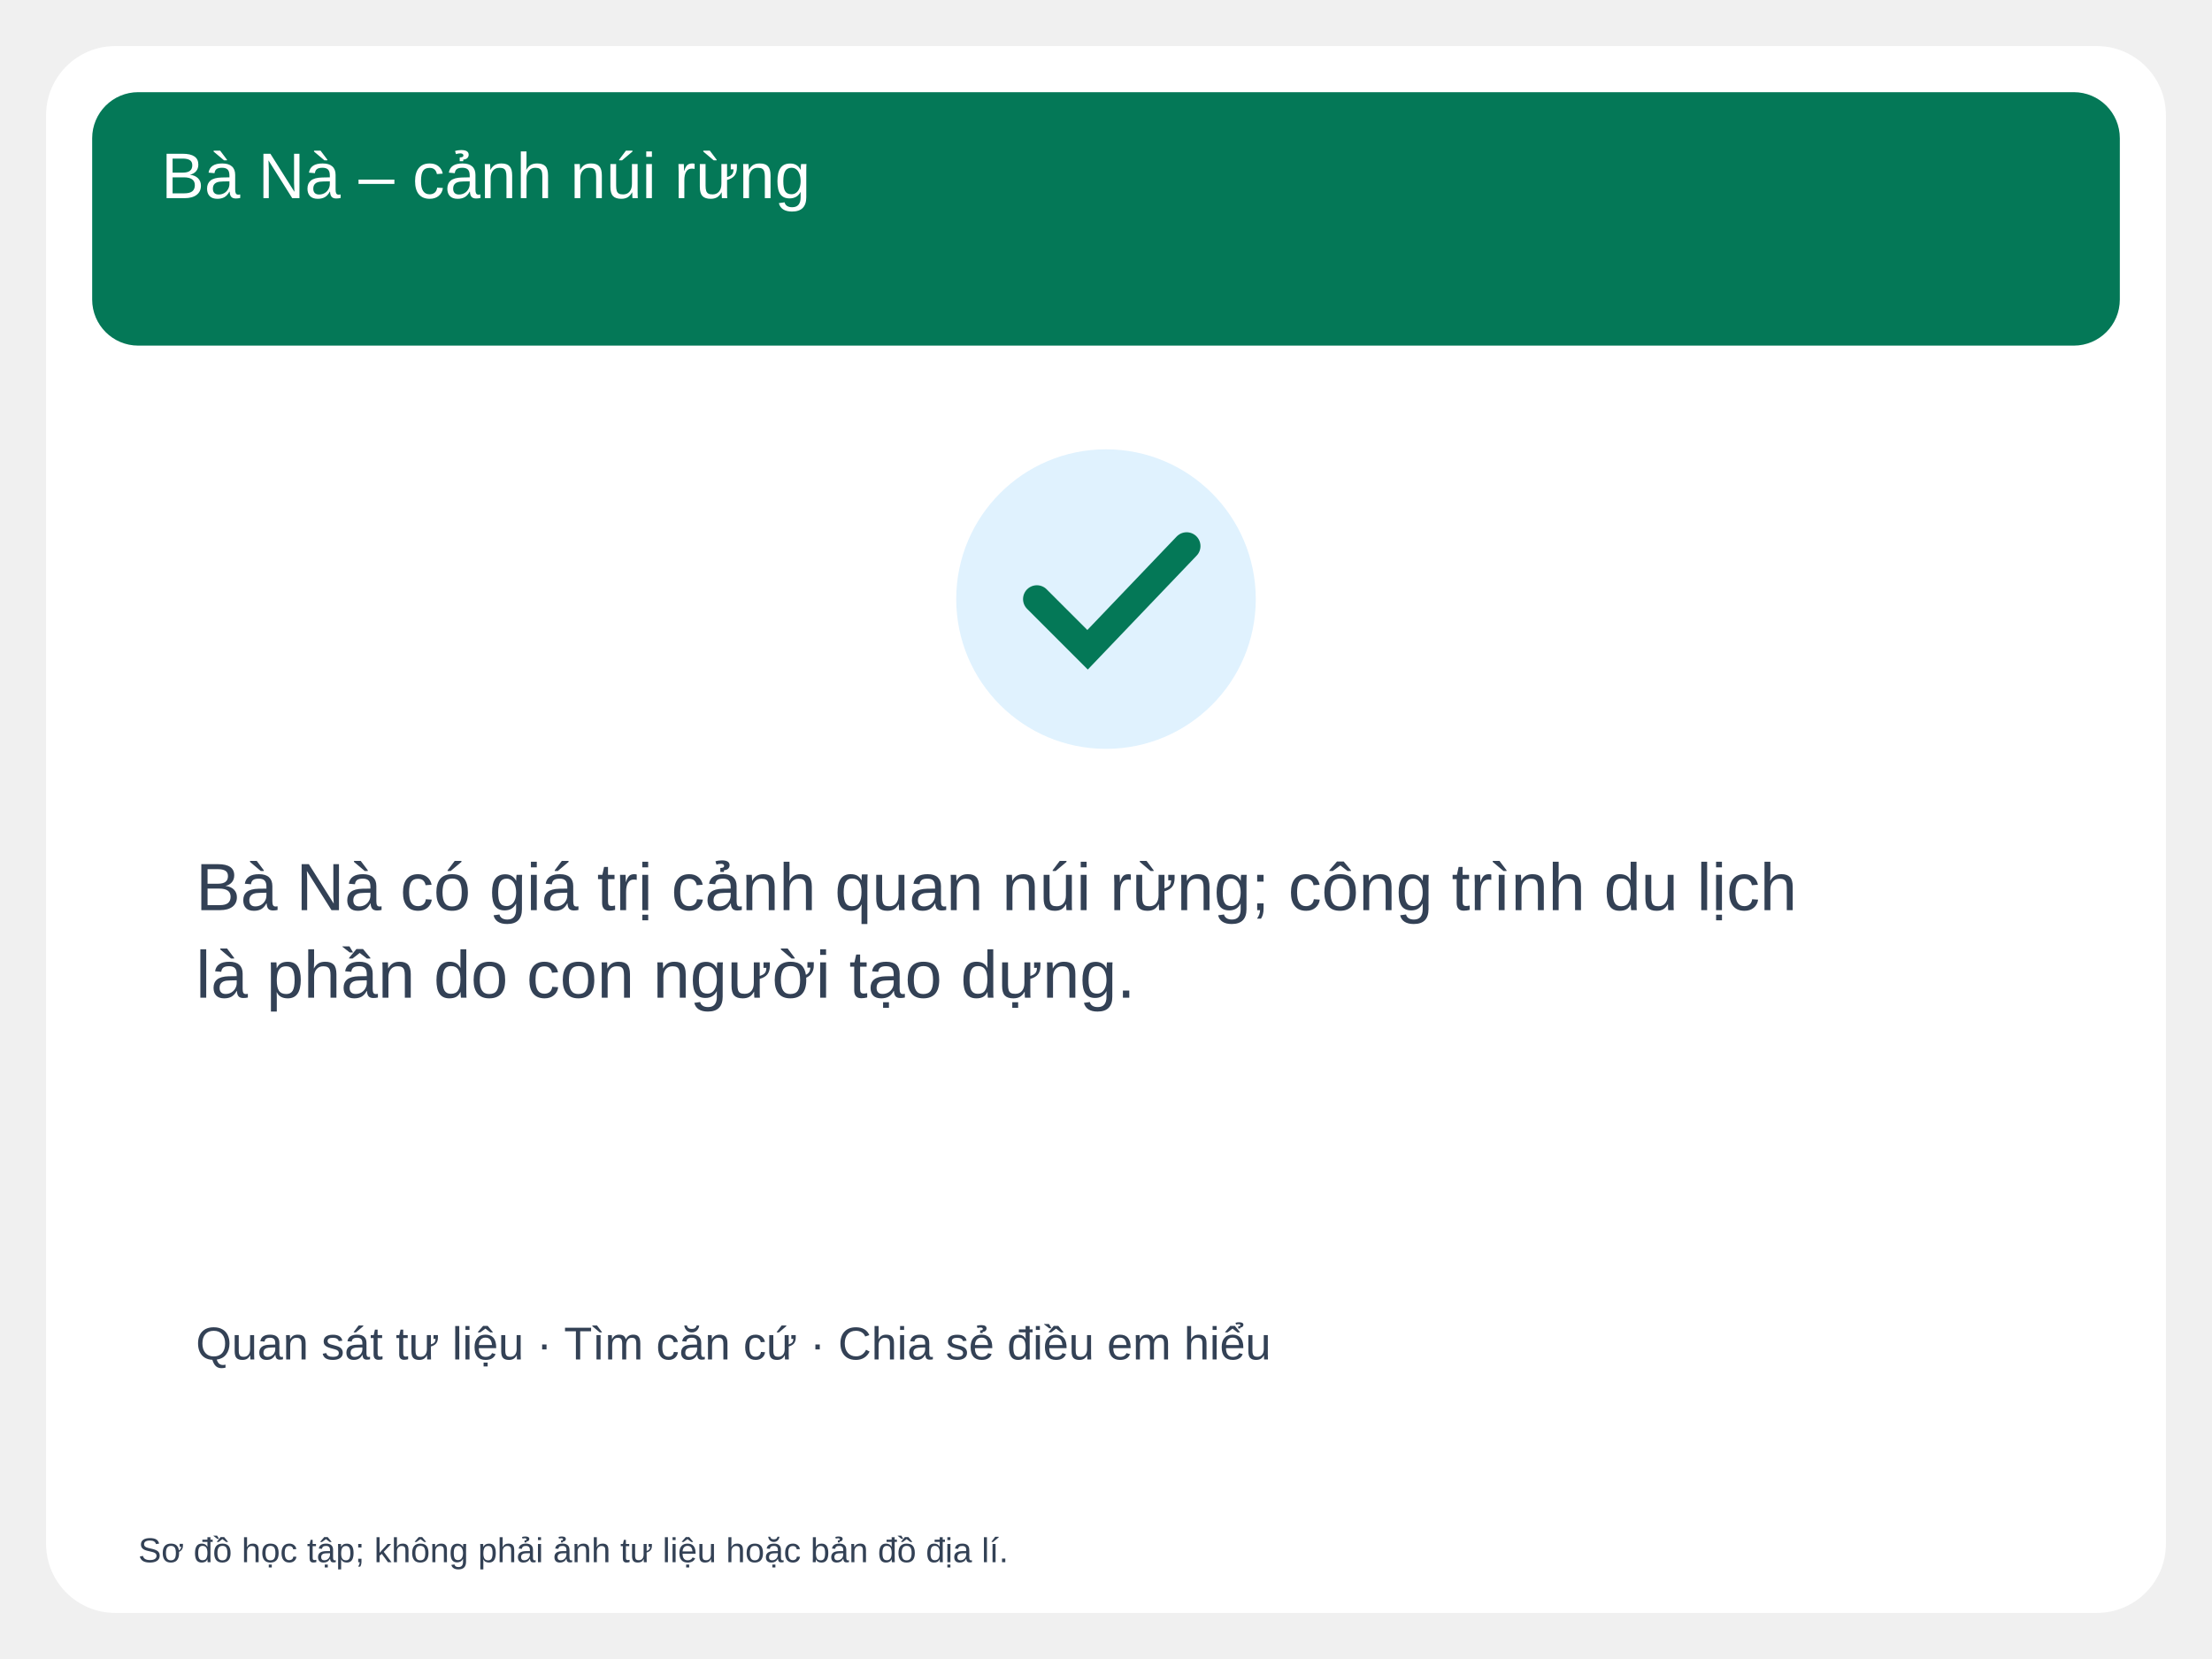
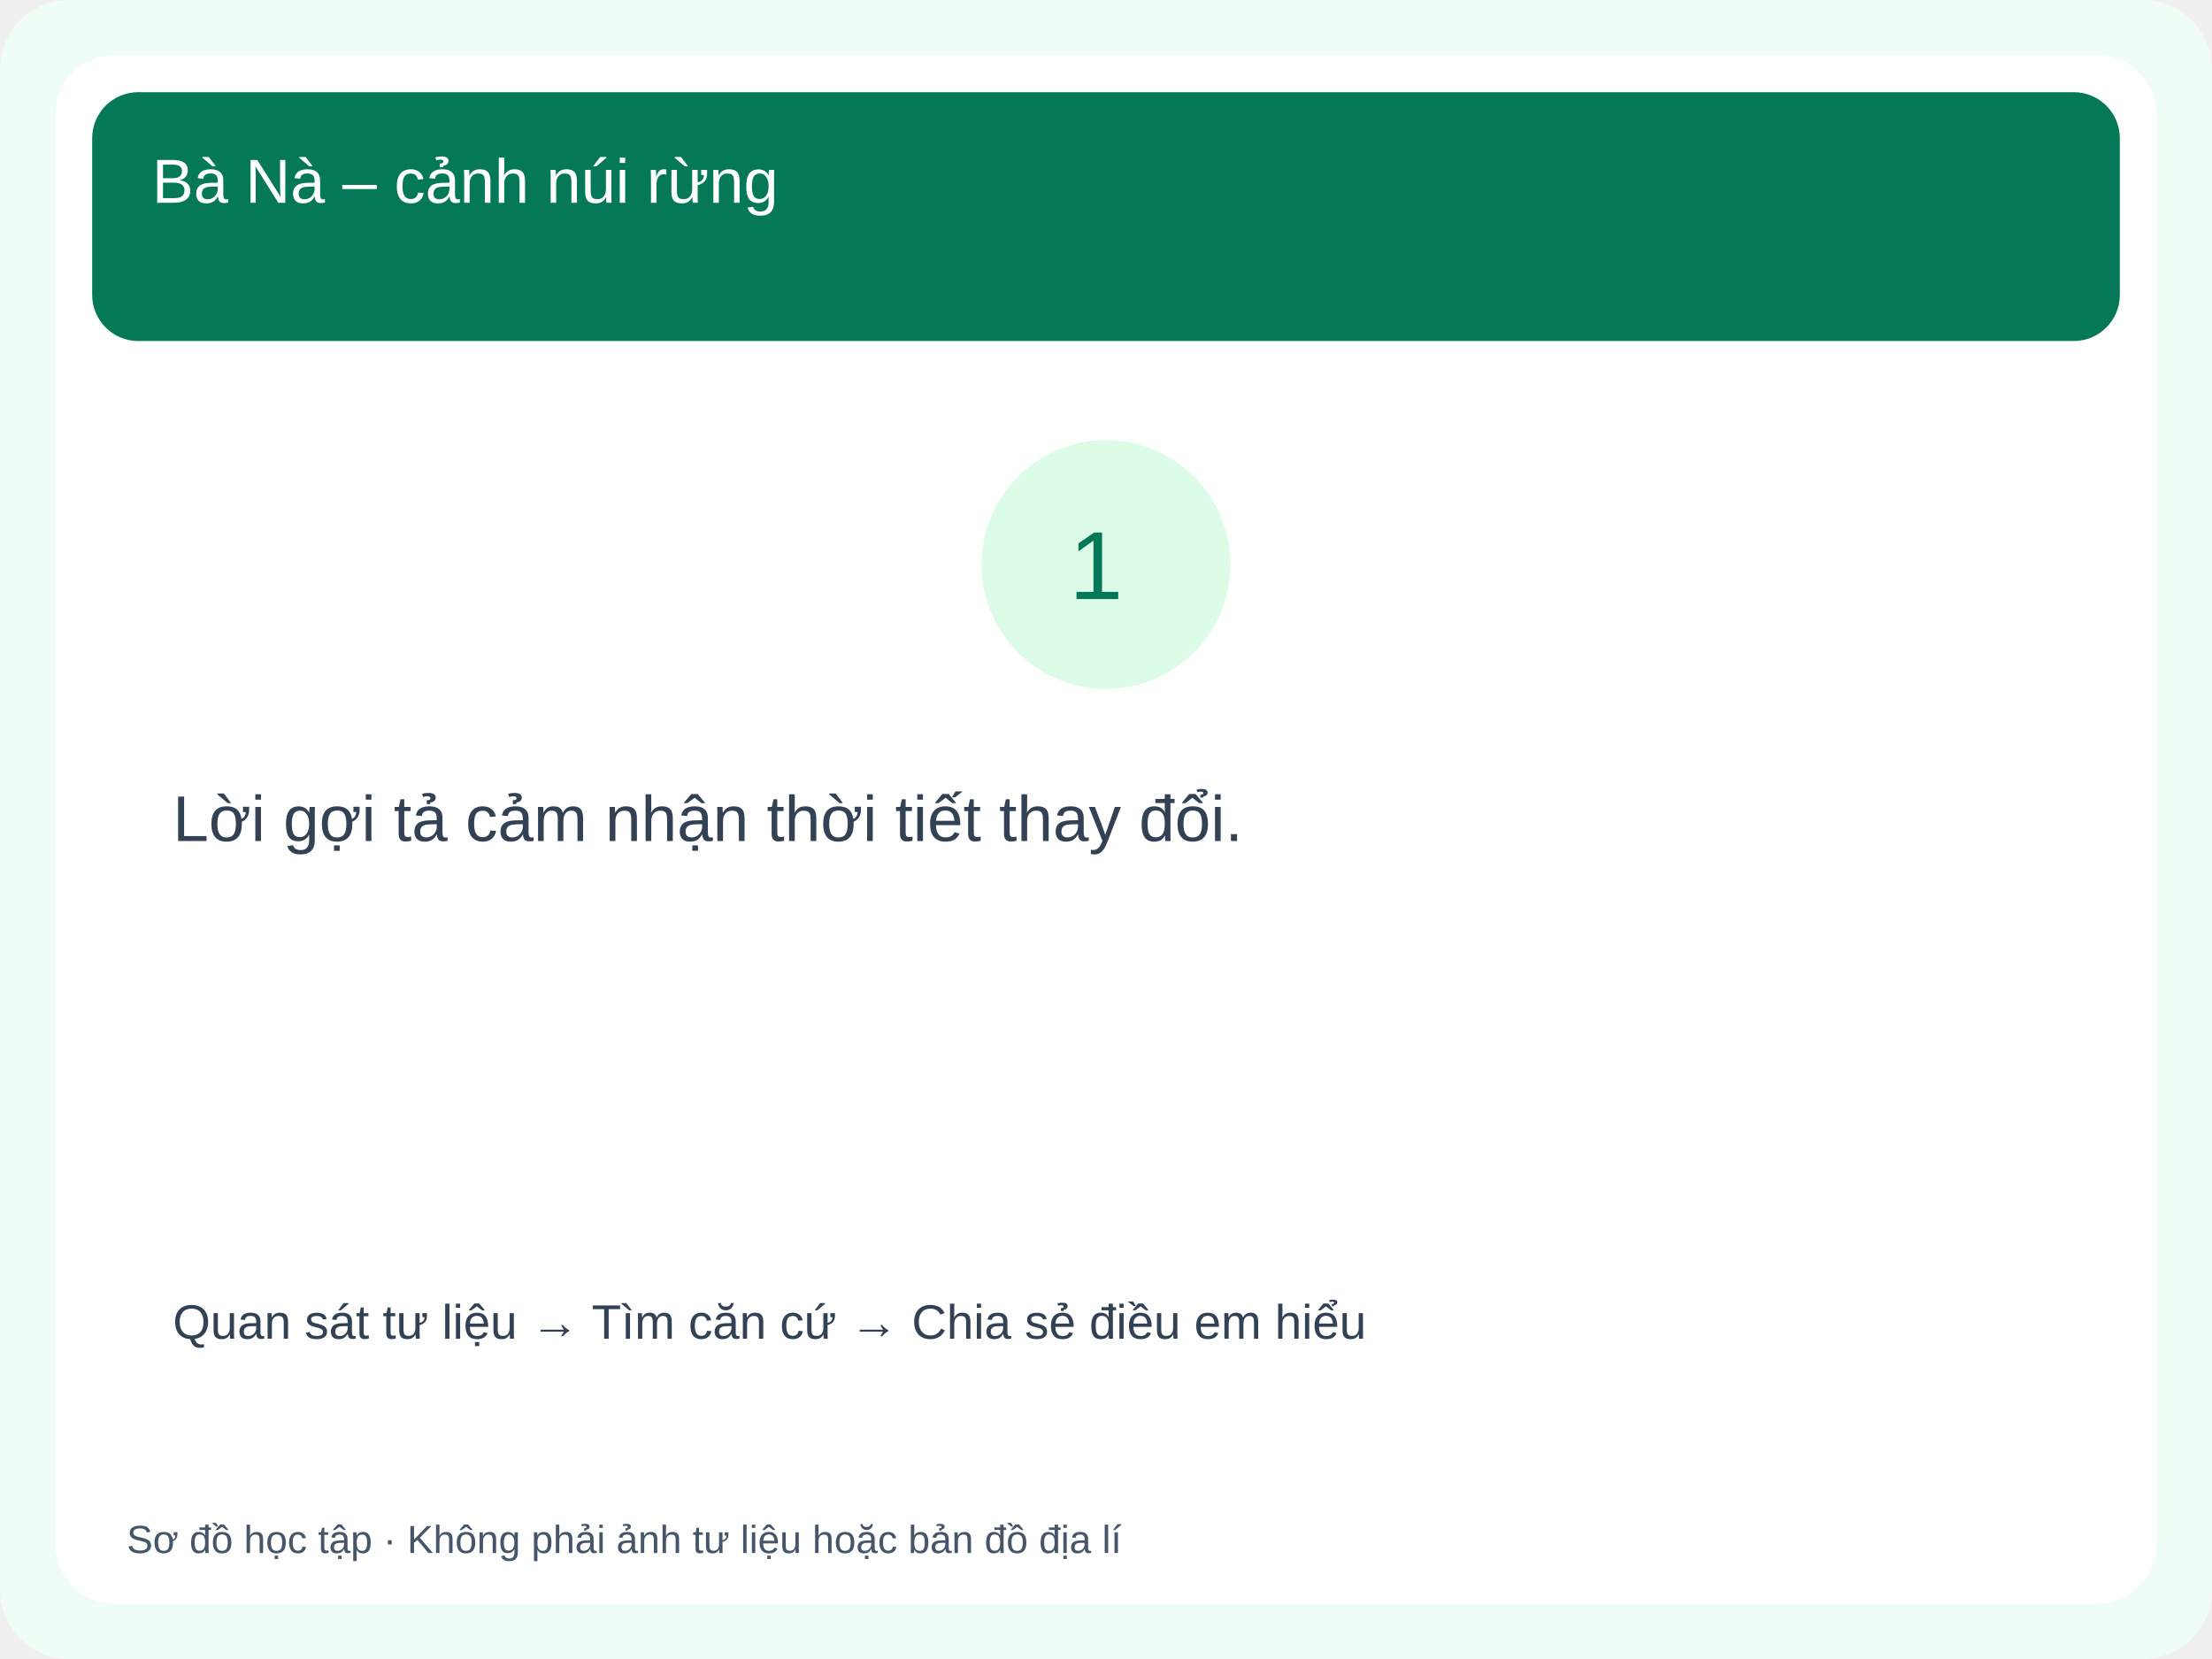
<svg xmlns="http://www.w3.org/2000/svg" viewBox="0 0 960 720">
+   <rect width="960" height="720" rx="30" fill="#f0fdf4" />
  <g font-family="Arial,sans-serif">
-     <rect x="20" y="20" width="920" height="680" rx="30" fill="white" />
-     <rect x="40" y="40" width="880" height="110" rx="20" fill="#047857" />
-     <text x="70" y="86" font-size="28" fill="white">Bà Nà – cảnh núi rừng</text>
-     <circle cx="480" cy="260" r="65" fill="#e0f2fe" />
-     <path d="M450 260l22 22 43-45" fill="none" stroke="#047857" stroke-width="12" stroke-linecap="round" />
-     <text x="85" y="395" font-size="29" fill="#334155">Bà Nà có giá trị cảnh quan núi rừng; công trình du lịch</text>
-     <text x="85" y="433" font-size="29" fill="#334155">là phần do con người tạo dựng.</text>
-     <text x="85" y="590" font-size="20" fill="#334155">Quan sát tư liệu · Tìm căn cứ · Chia sẻ điều em hiểu</text>
-     <text x="60" y="678" font-size="15" fill="#334155">Sơ đồ học tập; không phải ảnh tư liệu hoặc bản đồ địa lí.</text>
+     <rect x="24" y="24" width="912" height="672" rx="26" fill="white" />
+     <rect x="40" y="40" width="880" height="108" rx="20" fill="#047857" />
+     <text x="66" y="88" font-size="27" fill="white">Bà Nà – cảnh núi rừng</text>
+     <circle cx="480" cy="245" r="54" fill="#dcfce7" />
+     <text x="464" y="260" font-size="42" fill="#047857">1</text>
+     <text x="75" y="365" font-size="28" fill="#334155">Lời gợi tả cảm nhận thời tiết thay đổi.</text>
+     <text x="75" y="581" font-size="21" fill="#334155">Quan sát tư liệu → Tìm căn cứ → Chia sẻ điều em hiểu</text>
+     <text x="55" y="674" font-size="17" fill="#475569">Sơ đồ học tập · Không phải ảnh tư liệu hoặc bản đồ địa lí</text>
  </g>
</svg>
